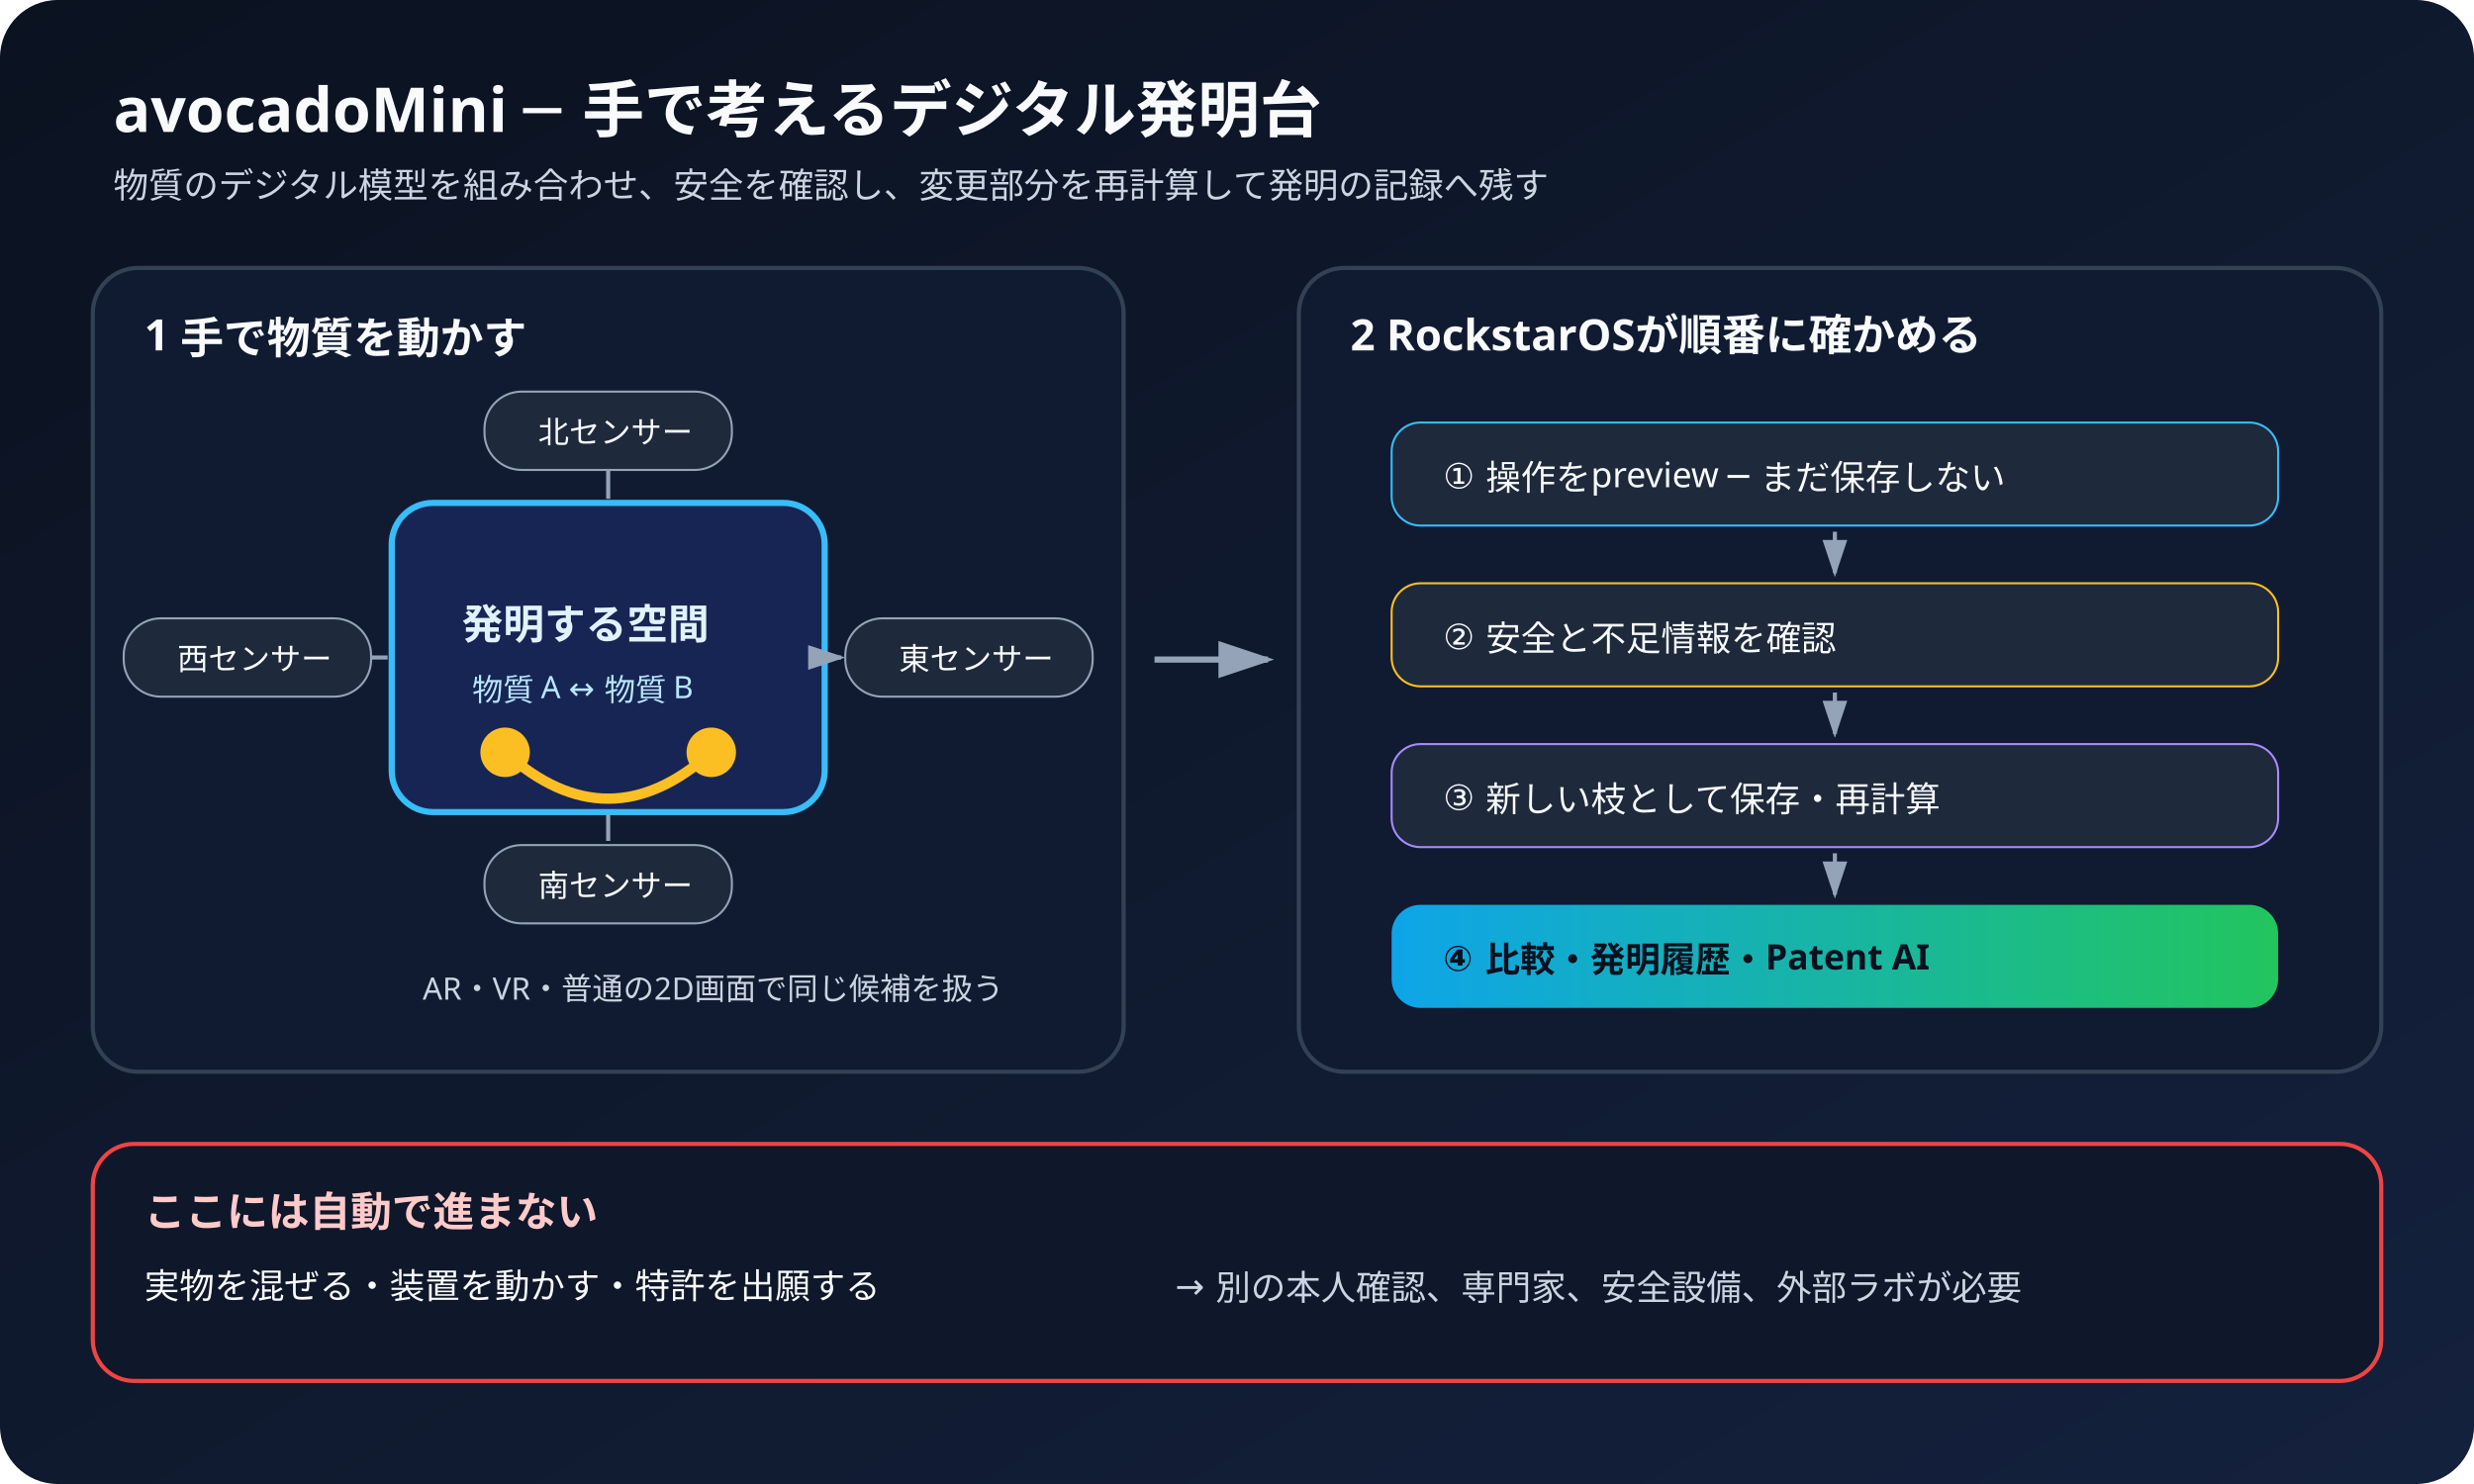
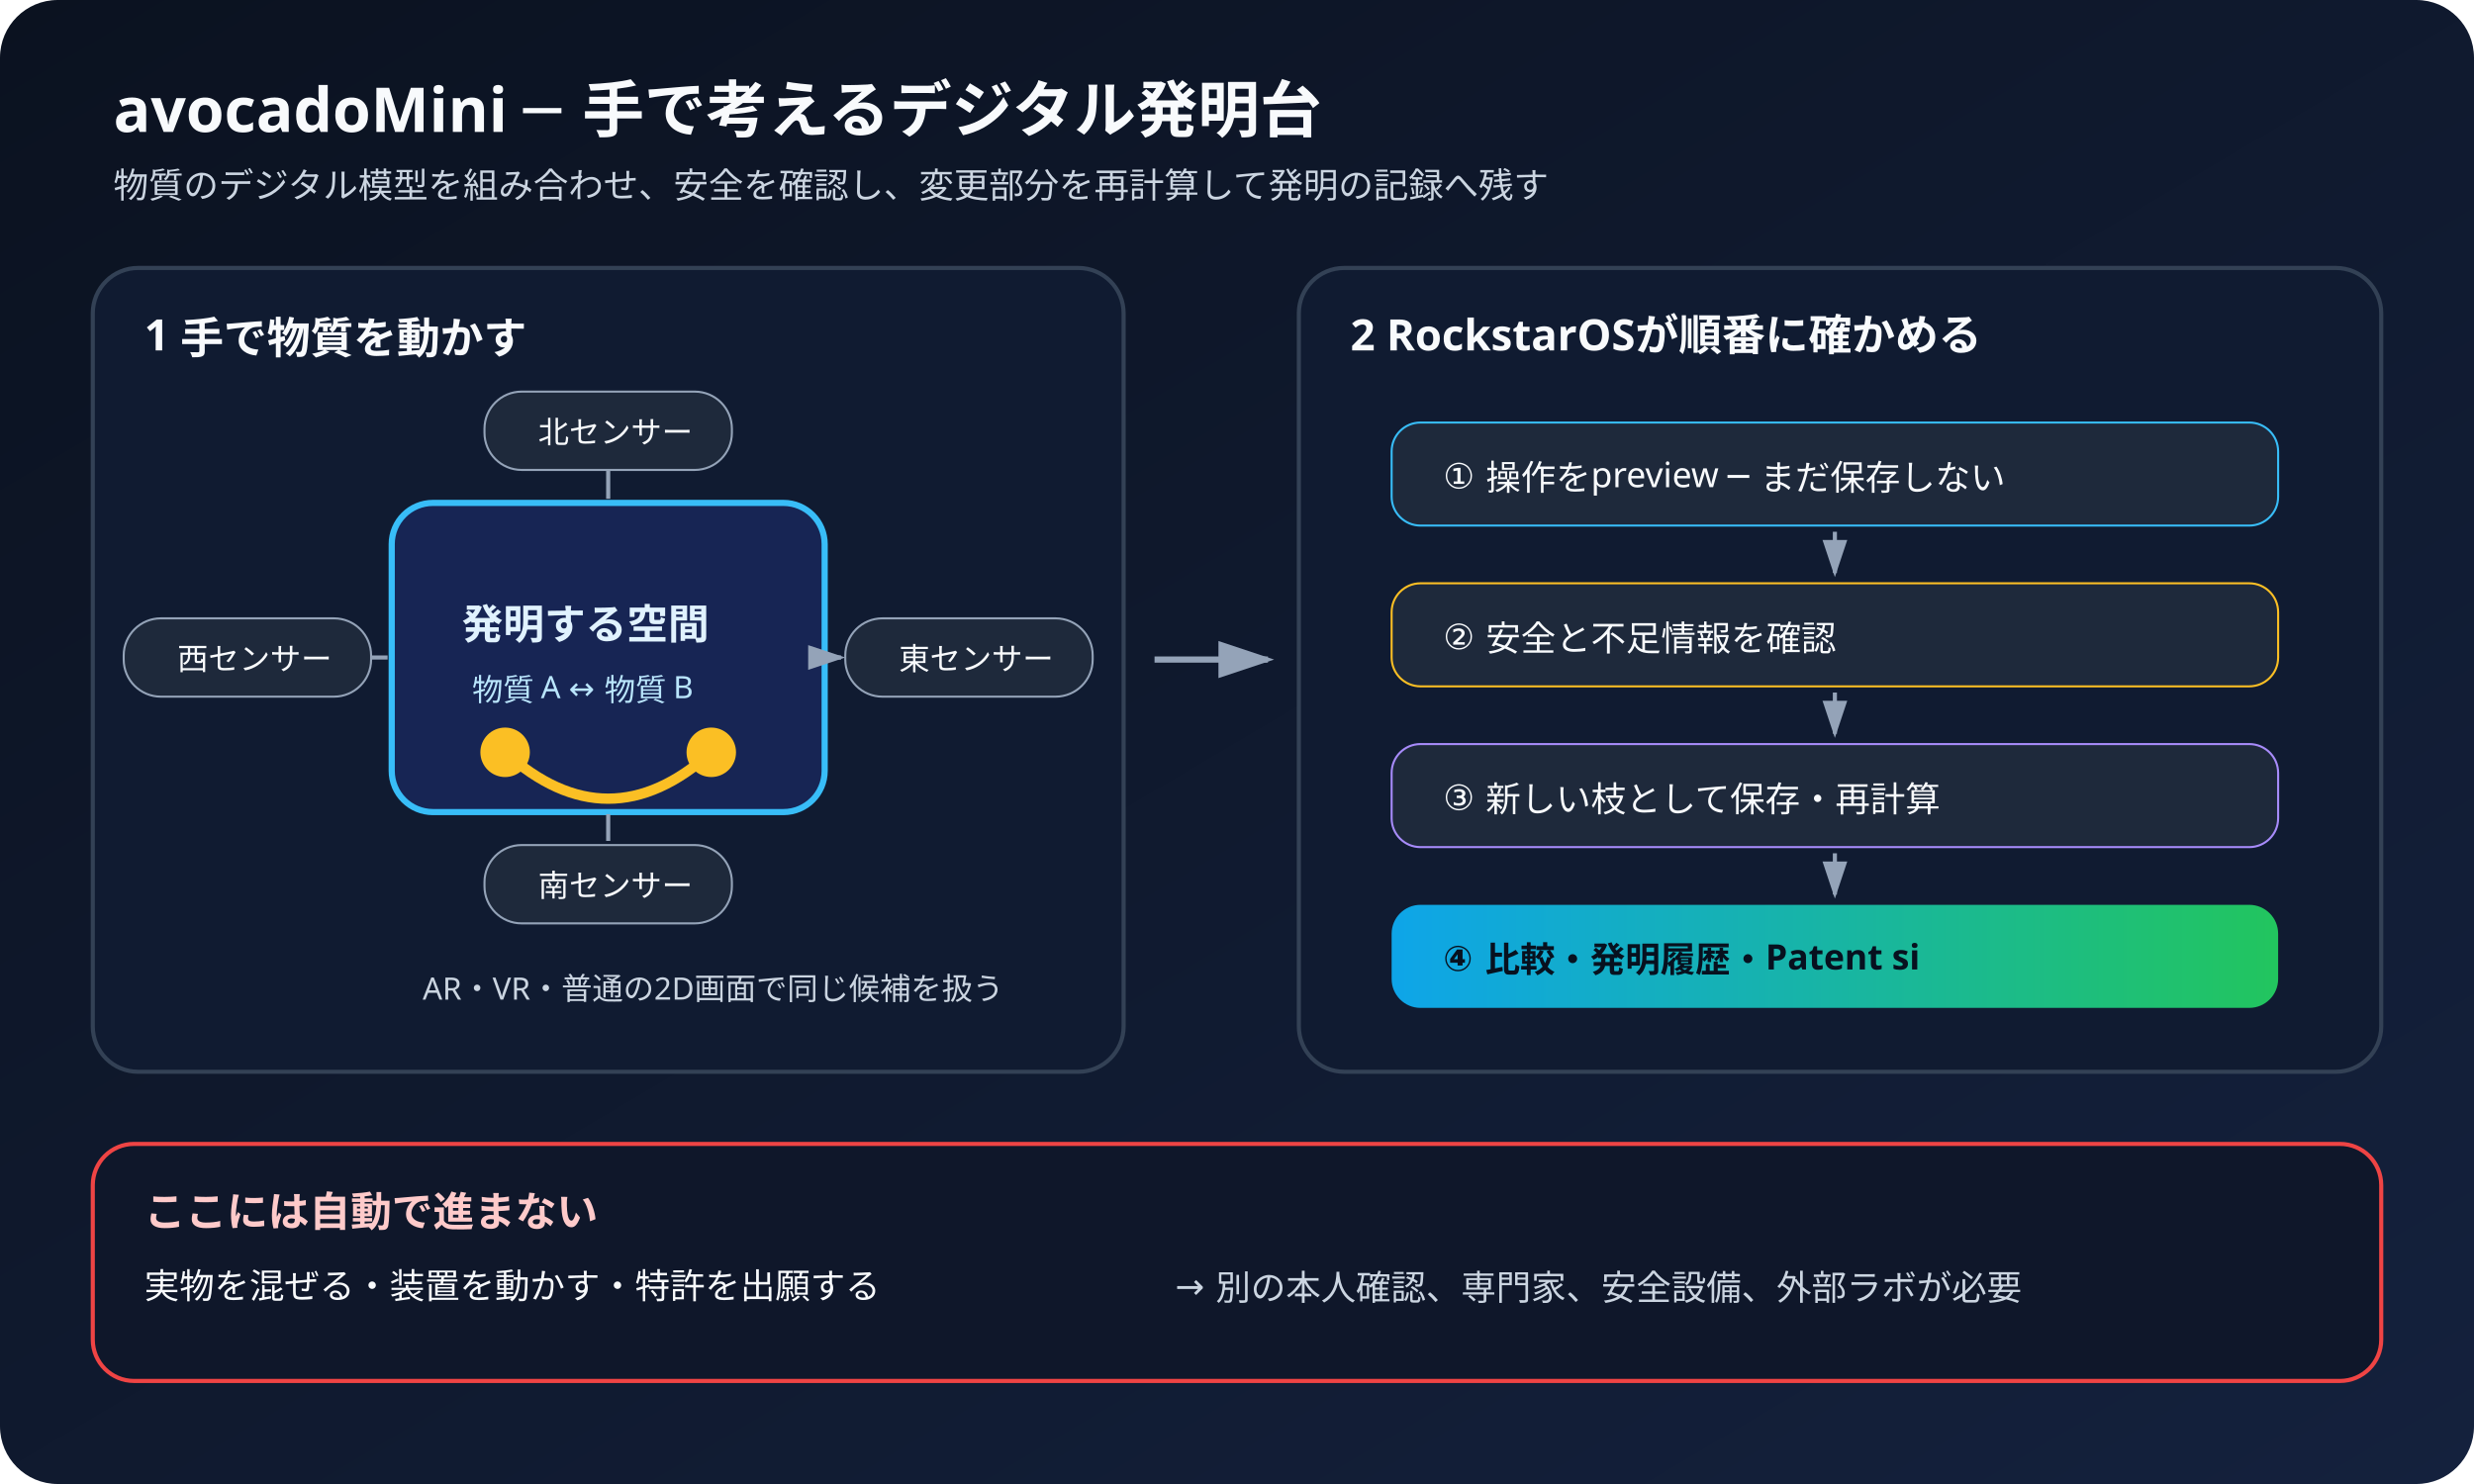
<svg xmlns="http://www.w3.org/2000/svg" width="1200" height="720" viewBox="0 0 1200 720" role="img" aria-labelledby="title desc">
  <defs>
    <linearGradient id="bg" x1="0" x2="1" y1="0" y2="1">
      <stop offset="0" stop-color="#0b1220" />
      <stop offset="1" stop-color="#14213d" />
    </linearGradient>
    <linearGradient id="core" x1="0" x2="1">
      <stop offset="0" stop-color="#0ea5e9" />
      <stop offset="1" stop-color="#22c55e" />
    </linearGradient>
    <marker id="arrow" markerWidth="10" markerHeight="10" refX="8" refY="3" orient="auto" markerUnits="strokeWidth">
      <path d="M0,0 L0,6 L9,3 z" fill="#94a3b8" />
    </marker>
  </defs>
  <rect width="1200" height="720" rx="28" fill="url(#bg)" />
  <text x="55" y="64" fill="#f8fafc" font-family="sans-serif" font-size="30" font-weight="700">avocadoMini ─ 手で考えるデジタル発明台</text>
  <text x="55" y="96" fill="#cbd5e1" font-family="sans-serif" font-size="17">物質のデジタル模型を組み合わせ、安全を確認し、変更部分を再計算して発明の記録へ残す</text>
  <rect x="45" y="130" width="500" height="390" rx="22" fill="#101b31" stroke="#334155" stroke-width="2" />
  <text x="70" y="170" fill="#f8fafc" font-family="sans-serif" font-size="21" font-weight="700">1  手で物質を動かす</text>
  <rect x="190" y="244" width="210" height="150" rx="20" fill="#172554" stroke="#38bdf8" stroke-width="3" />
  <text x="224" y="310" fill="#e0f2fe" font-family="sans-serif" font-size="20" font-weight="700">発明する空間</text>
  <text x="229" y="340" fill="#bae6fd" font-family="sans-serif" font-size="15">物質 A  ↔  物質 B</text>
  <rect x="235" y="190" width="120" height="38" rx="18" fill="#1e293b" stroke="#94a3b8" />
  <text x="261" y="215" fill="#f8fafc" font-family="sans-serif" font-size="15">北センサー</text>
  <rect x="235" y="410" width="120" height="38" rx="18" fill="#1e293b" stroke="#94a3b8" />
  <text x="261" y="435" fill="#f8fafc" font-family="sans-serif" font-size="15">南センサー</text>
  <rect x="60" y="300" width="120" height="38" rx="18" fill="#1e293b" stroke="#94a3b8" />
  <text x="86" y="325" fill="#f8fafc" font-family="sans-serif" font-size="15">西センサー</text>
  <rect x="410" y="300" width="120" height="38" rx="18" fill="#1e293b" stroke="#94a3b8" />
  <text x="436" y="325" fill="#f8fafc" font-family="sans-serif" font-size="15">東センサー</text>
  <path d="M295 228 V242 M295 395 V408 M180 319 H188 M402 319 H408" stroke="#94a3b8" stroke-width="2" marker-end="url(#arrow)" />
  <path d="M245 365 Q295 410 345 365" fill="none" stroke="#fbbf24" stroke-width="5" stroke-linecap="round" />
  <circle cx="245" cy="365" r="12" fill="#fbbf24" />
  <circle cx="345" cy="365" r="12" fill="#fbbf24" />
  <text x="205" y="485" fill="#cbd5e1" font-family="sans-serif" font-size="15">AR・VR・普通の2D画面で同じ候補を扱う</text>
  <path d="M560 320 H615" stroke="#94a3b8" stroke-width="3" marker-end="url(#arrow)" />
  <rect x="630" y="130" width="525" height="390" rx="22" fill="#101b31" stroke="#334155" stroke-width="2" />
  <text x="655" y="170" fill="#f8fafc" font-family="sans-serif" font-size="21" font-weight="700">2  RockstarOSが順番に確かめる</text>
  <g font-family="sans-serif" font-size="17">
    <rect x="675" y="205" width="430" height="50" rx="14" fill="#1e293b" stroke="#38bdf8" />
    <text x="700" y="237" fill="#f8fafc">① 操作をpreview ─ まだ保存しない</text>
    <path d="M890 258 V278" stroke="#94a3b8" stroke-width="2" marker-end="url(#arrow)" />
    <rect x="675" y="283" width="430" height="50" rx="14" fill="#1e293b" stroke="#fbbf24" />
    <text x="700" y="315" fill="#f8fafc">② 安全と不足情報を確認</text>
    <path d="M890 336 V356" stroke="#94a3b8" stroke-width="2" marker-end="url(#arrow)" />
    <rect x="675" y="361" width="430" height="50" rx="14" fill="#1e293b" stroke="#a78bfa" />
    <text x="700" y="393" fill="#f8fafc">③ 新しい枝として保存・再計算</text>
    <path d="M890 414 V434" stroke="#94a3b8" stroke-width="2" marker-end="url(#arrow)" />
    <rect x="675" y="439" width="430" height="50" rx="14" fill="url(#core)" />
-     <text x="700" y="471" fill="#07111f" font-weight="700">④ 比較・発明履歴・Patent AI</text>
+     <text x="700" y="471" fill="#07111f" font-weight="700">④ 比較・発明履歴・Patent si</text>
  </g>
  <rect x="45" y="555" width="1110" height="115" rx="20" fill="#0f172a" stroke="#ef4444" stroke-width="2" />
  <text x="70" y="595" fill="#fecaca" font-family="sans-serif" font-size="20" font-weight="700">ここには自動で進まない</text>
  <text x="70" y="630" fill="#f8fafc" font-family="sans-serif" font-size="17">実物を混ぜる・装置を動かす・特許を出願する</text>
  <text x="570" y="630" fill="#cbd5e1" font-family="sans-serif" font-size="17">→ 別の本人確認、専門家、安全設備、外部ラボが必要</text>
</svg>
